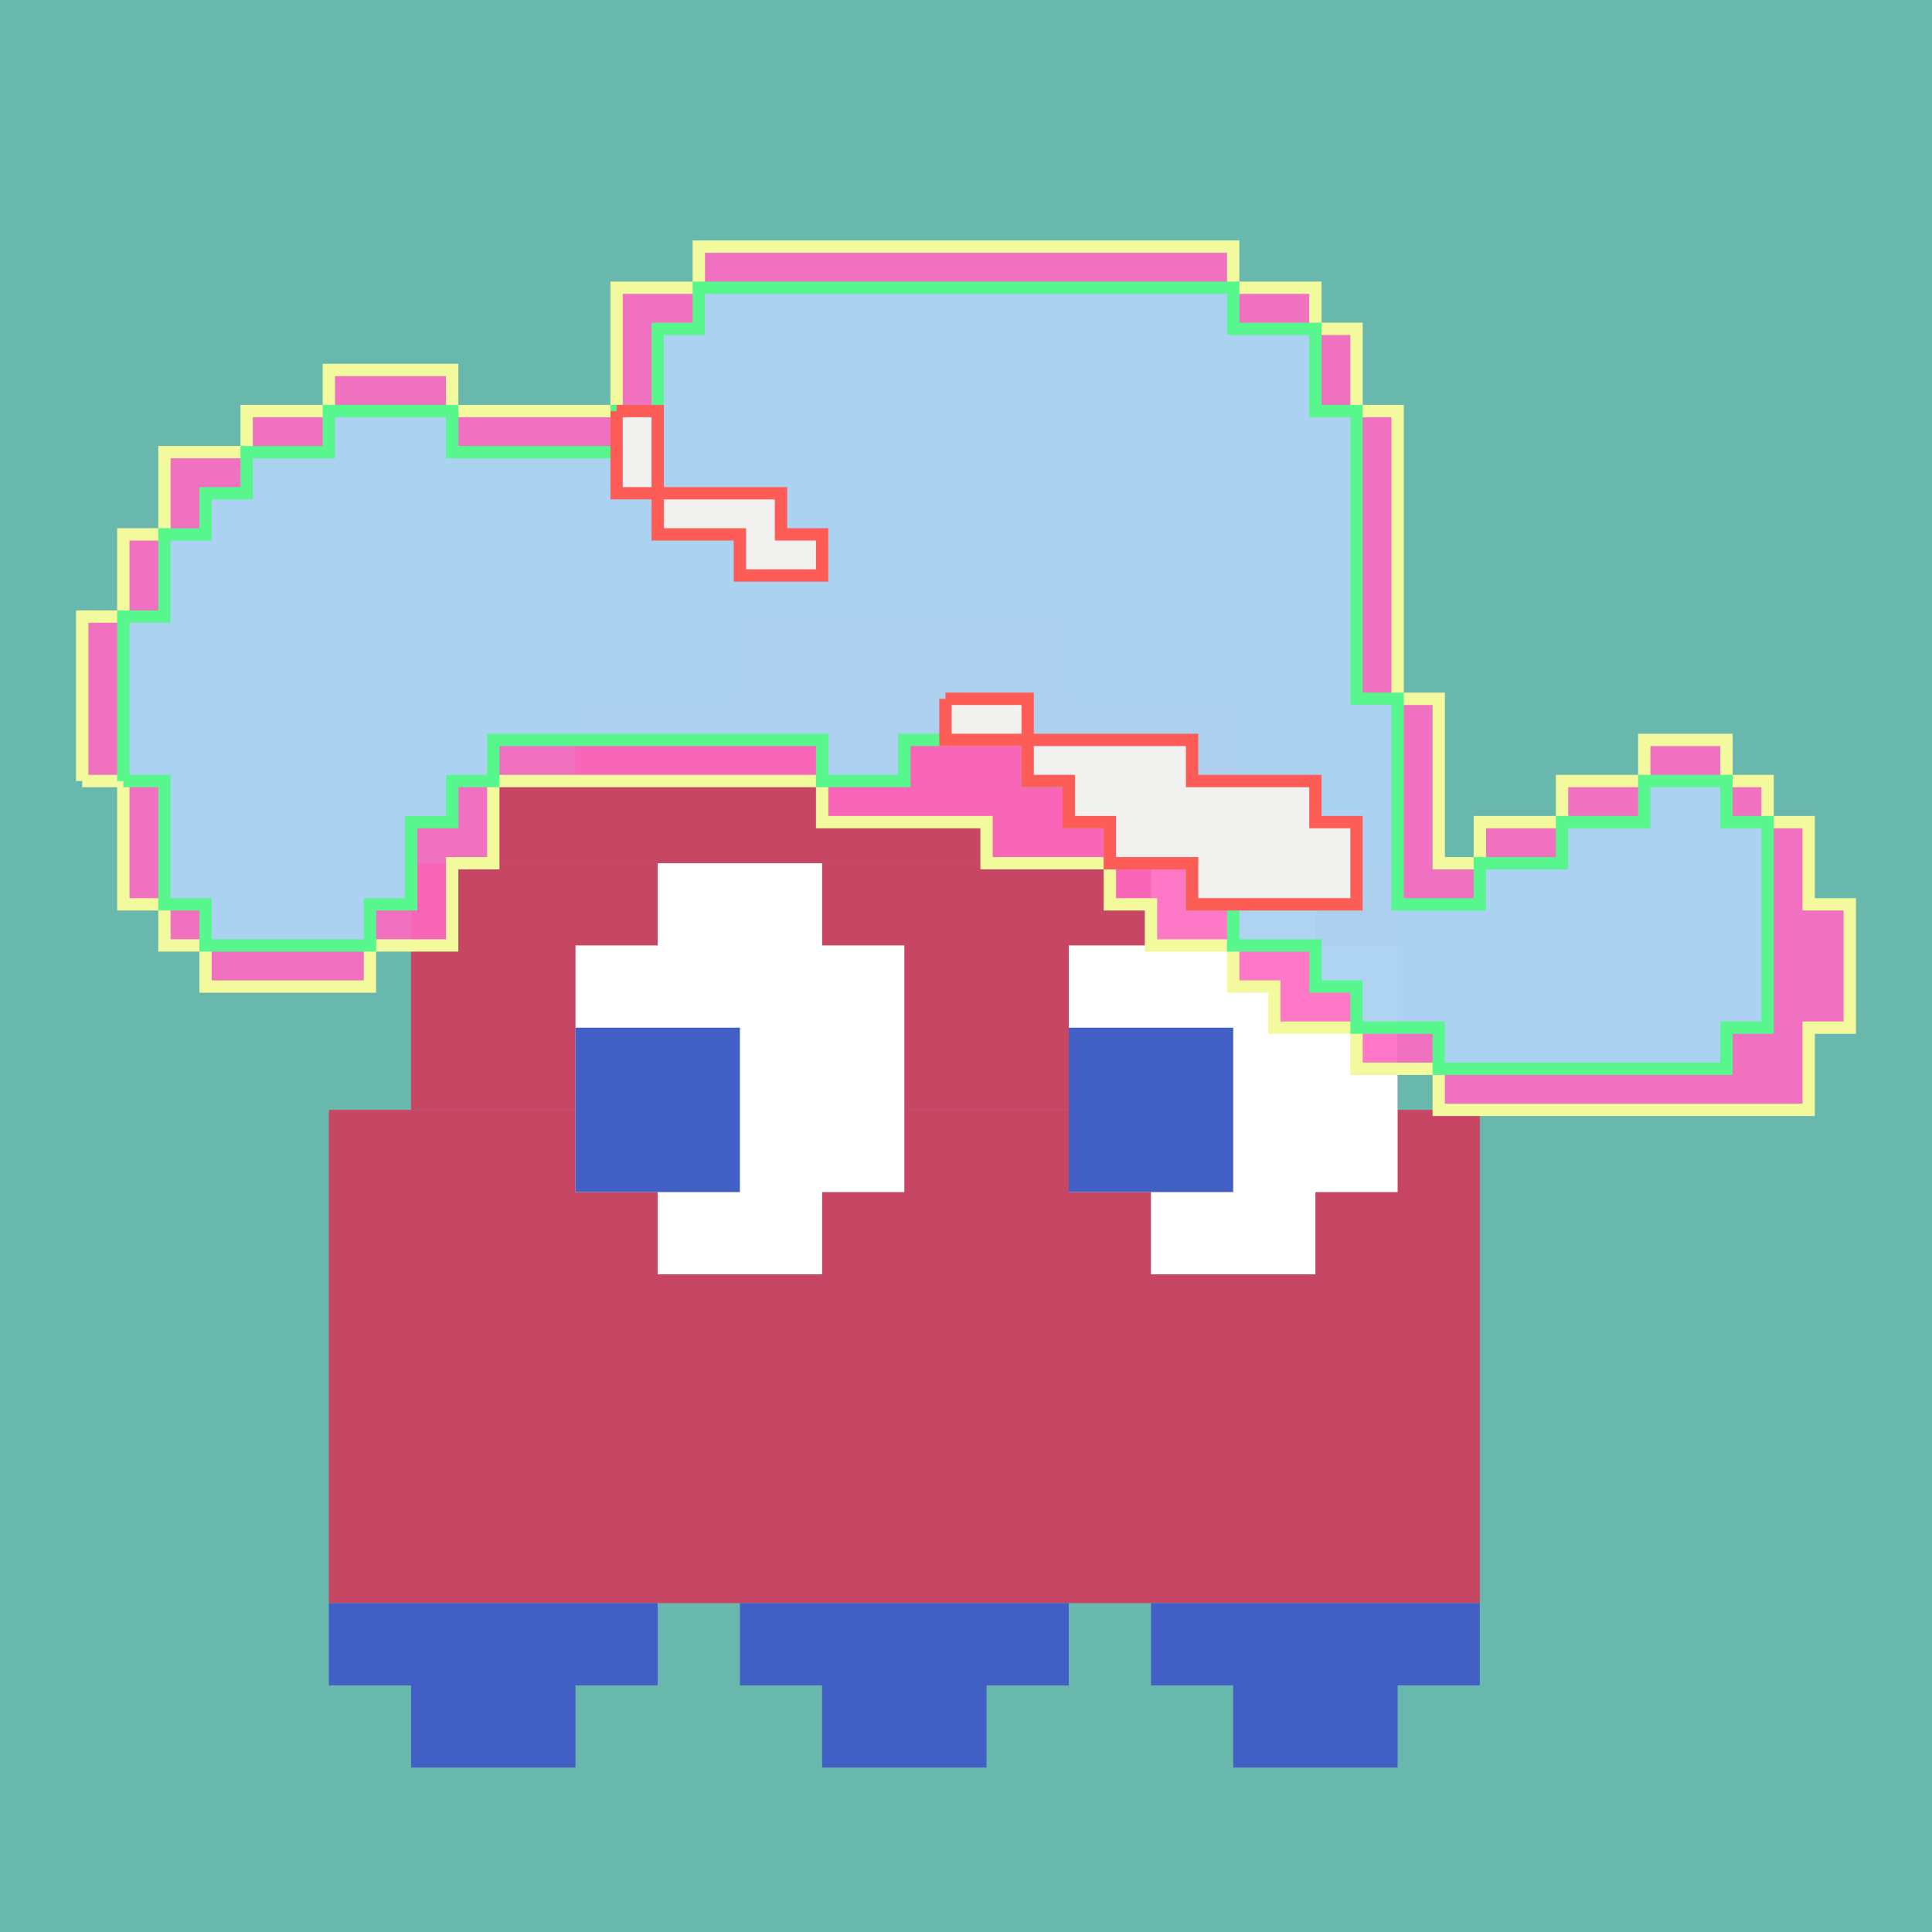
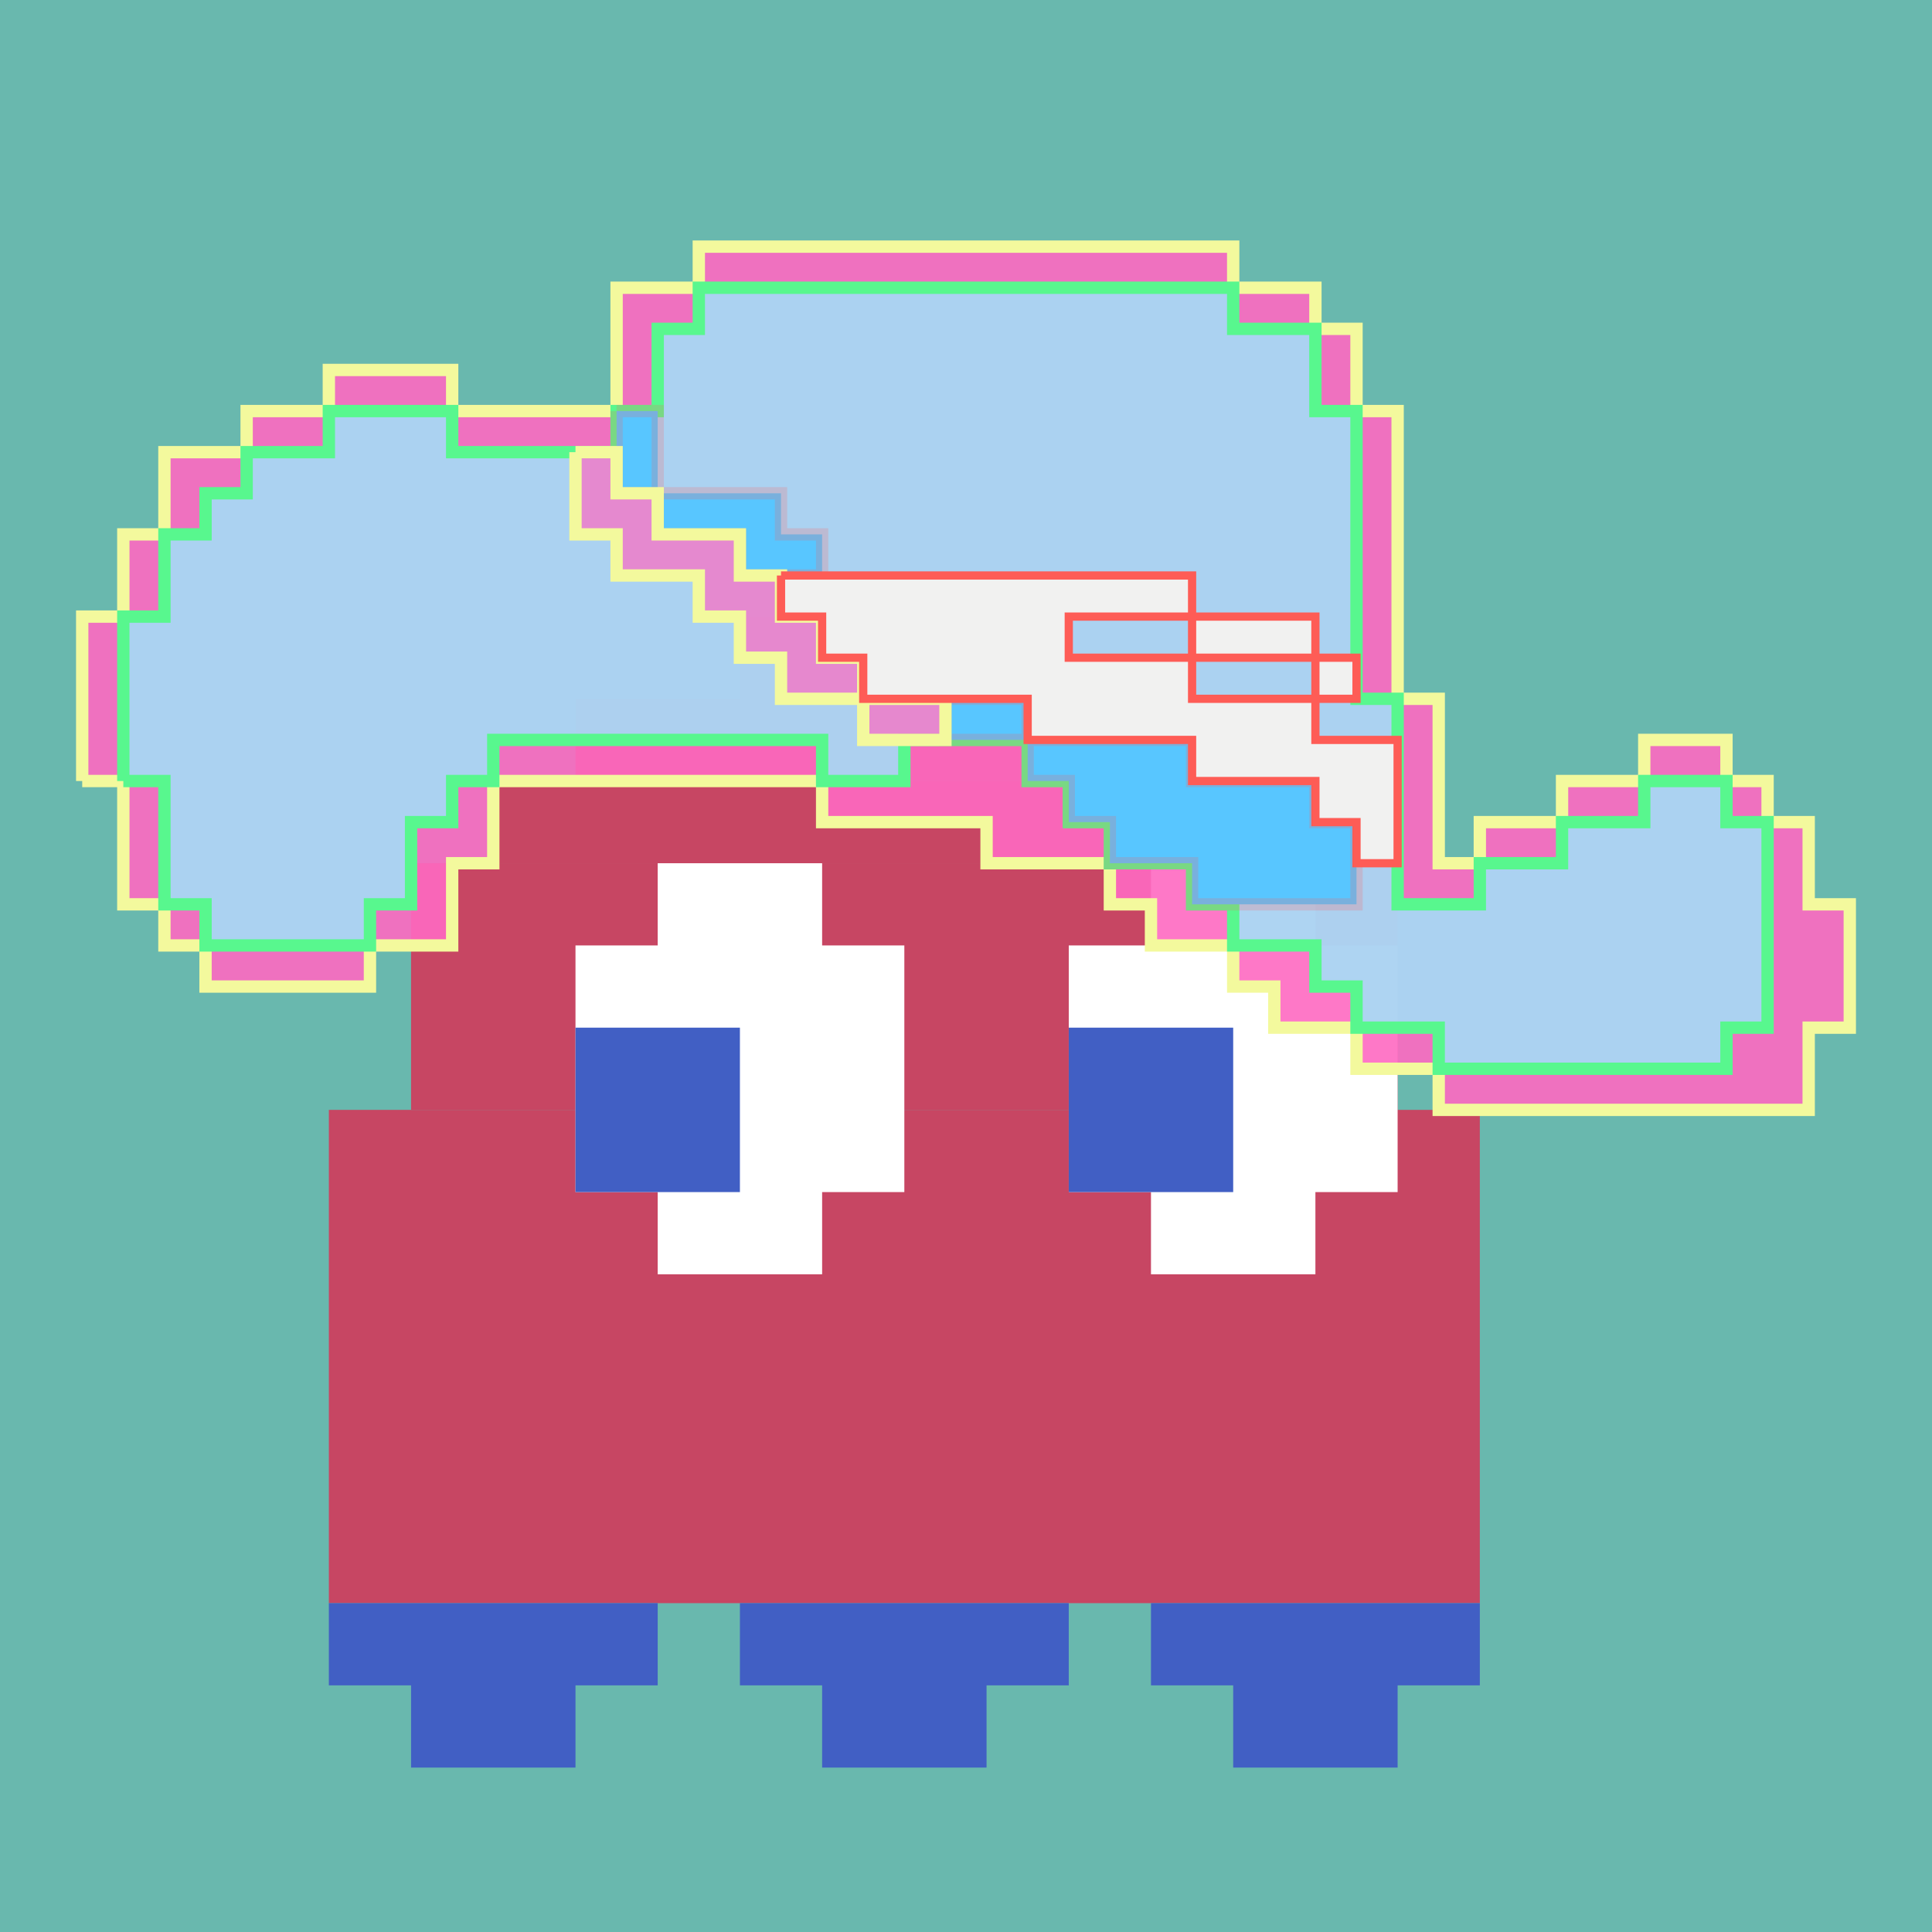
<svg xmlns="http://www.w3.org/2000/svg" version="1.1" viewBox="0 0 47 47" preserveAspectRatio="xMidYMid slice">
  <defs>
    <path id="egg" d="m2 0 h4 v2 h2 v6 h-2 v2 h-4 v-2 h-2 v-6 h2 Z" />
    <path id="pupil" d="m2 0 h4 v2 h2 v6 h-2 v2 h-4 v-2 h-2 v-6 h2 Z" />
    <polyline id="footl" points="0,0 8,0 8,2 6,2 6,4 2,4 2,2 0,2 " fill="rgba(65, 95, 196, 1.00)" />
    <path id="footr" d="m2 0 h4 v2 h2 v6 h-2 v2 h-4 v-2 h-2 v-6 h2 Z" />
  </defs>
  <rect x="0" y="0" width="47" height="47" fill="rgba(105, 184, 174, 1.00)" />
  <rect x="18" y="15" width="8" height="2" fill="rgba(199, 70, 99, 1.00)" />
  <rect x="14" y="17" width="16" height="2" fill="rgba(199, 70, 99, 1.00)" />
  <rect x="12" y="19" width="20" height="2" fill="rgba(199, 70, 99, 1.00)" />
  <rect x="10" y="21" width="24" height="6" fill="rgba(199, 70, 99, 1.00)" />
  <rect x="8" y="27" width="28" height="12" fill="rgba(199, 70, 99, 1.00)" />
  <use x="14" y="21" href="#egg" fill="#fff" />
  <use x="26" y="21" href="#egg" fill="#fff" />
  <rect x="14" y="25" width="4" height="4" fill="rgba(65, 95, 196, 1.00)" />
  <rect x="26" y="25" width="4" height="4" fill="rgba(65, 95, 196, 1.00)" />
  <use x="8" y="39" href="#footl" fill="rgba(199, 70, 99, 1.00)" />
  <use x="18" y="39" href="#footl" fill="rgba(199, 70, 99, 1.00)" />
  <use x="28" y="39" href="#footl" fill="rgba(199, 70, 99, 1.00)" />
  <path fill="rgba(254, 106, 193, 0.9)" stroke="rgba(243, 249, 157, 1.00)" stroke-width=".3" d="M2,19              v-4h1              v-2h1              v-2h2              v-1h2              v-1h3              v1h4              v-3h2              v-1h13              v1h2v1h1v2h1v1              v6h1v4h1v-1h2v-1h2v-1h2              v1h1v1h1              v2h1v3              h-1v2h-9              v-1h-2v-1              h-2v-1h-1v-1              h-2v-1h-1v-1              h-3v-1              h-4v-1              h-8              v2h-1v2h-2v1              h-4              v-1h-1v-1h-1v-3h-1             " />
  <path fill="rgba(153, 237, 254, 0.79)" stroke="rgba(88, 247, 142, 1.00)" stroke-width=".3" d="M3,19              v-4h1              v-2h1              v-1h1              v-1h2              v-1h3              v1h4              v-1h1v-2h1v-1h13              v1h2v2h1v7h1v5              h2v-1h2v-1h2v-1h2              v1h1v5h-1v1              h-7              v-1h-2              v-1h-1v-1h-2              v-1h-1v-1h-2              v-1h-1v-1h-1v-1h-3              v1h-2v-1              h-8              v1h-1v1h-1v2h-1v1              h-4              v-1h-1v-3              h-1             " />
-   <path fill="rgba(241, 241, 240, 1.00)" stroke="rgba(254, 92, 86, 1.00)" stroke-width=".3" d="M15,10              h1v2h3v1h1v1              h-2v-1h-2v-1h-1v-2               M23,17              h2v1h4v1h3v1h1v2              h-4v-1h-2v-1h-1v-1h-1v-1h-2v-1           " />
+   <path fill="rgba(88, 198, 255, 1.00)" stroke="rgba(254, 92, 86, 0.20)" stroke-width=".3" d="M15,10              h1v2h3v1h1v1              h-2v-1h-2v-1h-1v-2               M23,17              h2v1h4v1h3v1h1v2              h-4v-1h-2v-1h-1v-1h-1v-1h-2v-1           " />
+   <path fill="rgba(254, 106, 193, 0.7)" stroke="rgba(243, 249, 157, 1.00)" stroke-width=".3" d="M14,11     h1v1h1v1h2v1h1     v1h1v1h1v1     h2     v1h-2v-1     h-2     v-1h-1v-1h-1v-1     h-2v-1h-1     v-2     " />
+   <path fill="rgba(241, 241, 240, 1.00)" stroke="rgba(254, 92, 86, 1.00)" stroke-width=".2" d="M19,14              h10v1h3v1h1v1              h-1v-1h-3v-1h-3              v1h3v1h3v1h2v3              h-1v-1h-1v-1h-3v-1              h-4v-1h-4v-1h-1v-1h-1v-1     " />
  <polyline fill="blue" points="           2,18 2,15 " />
</svg>
